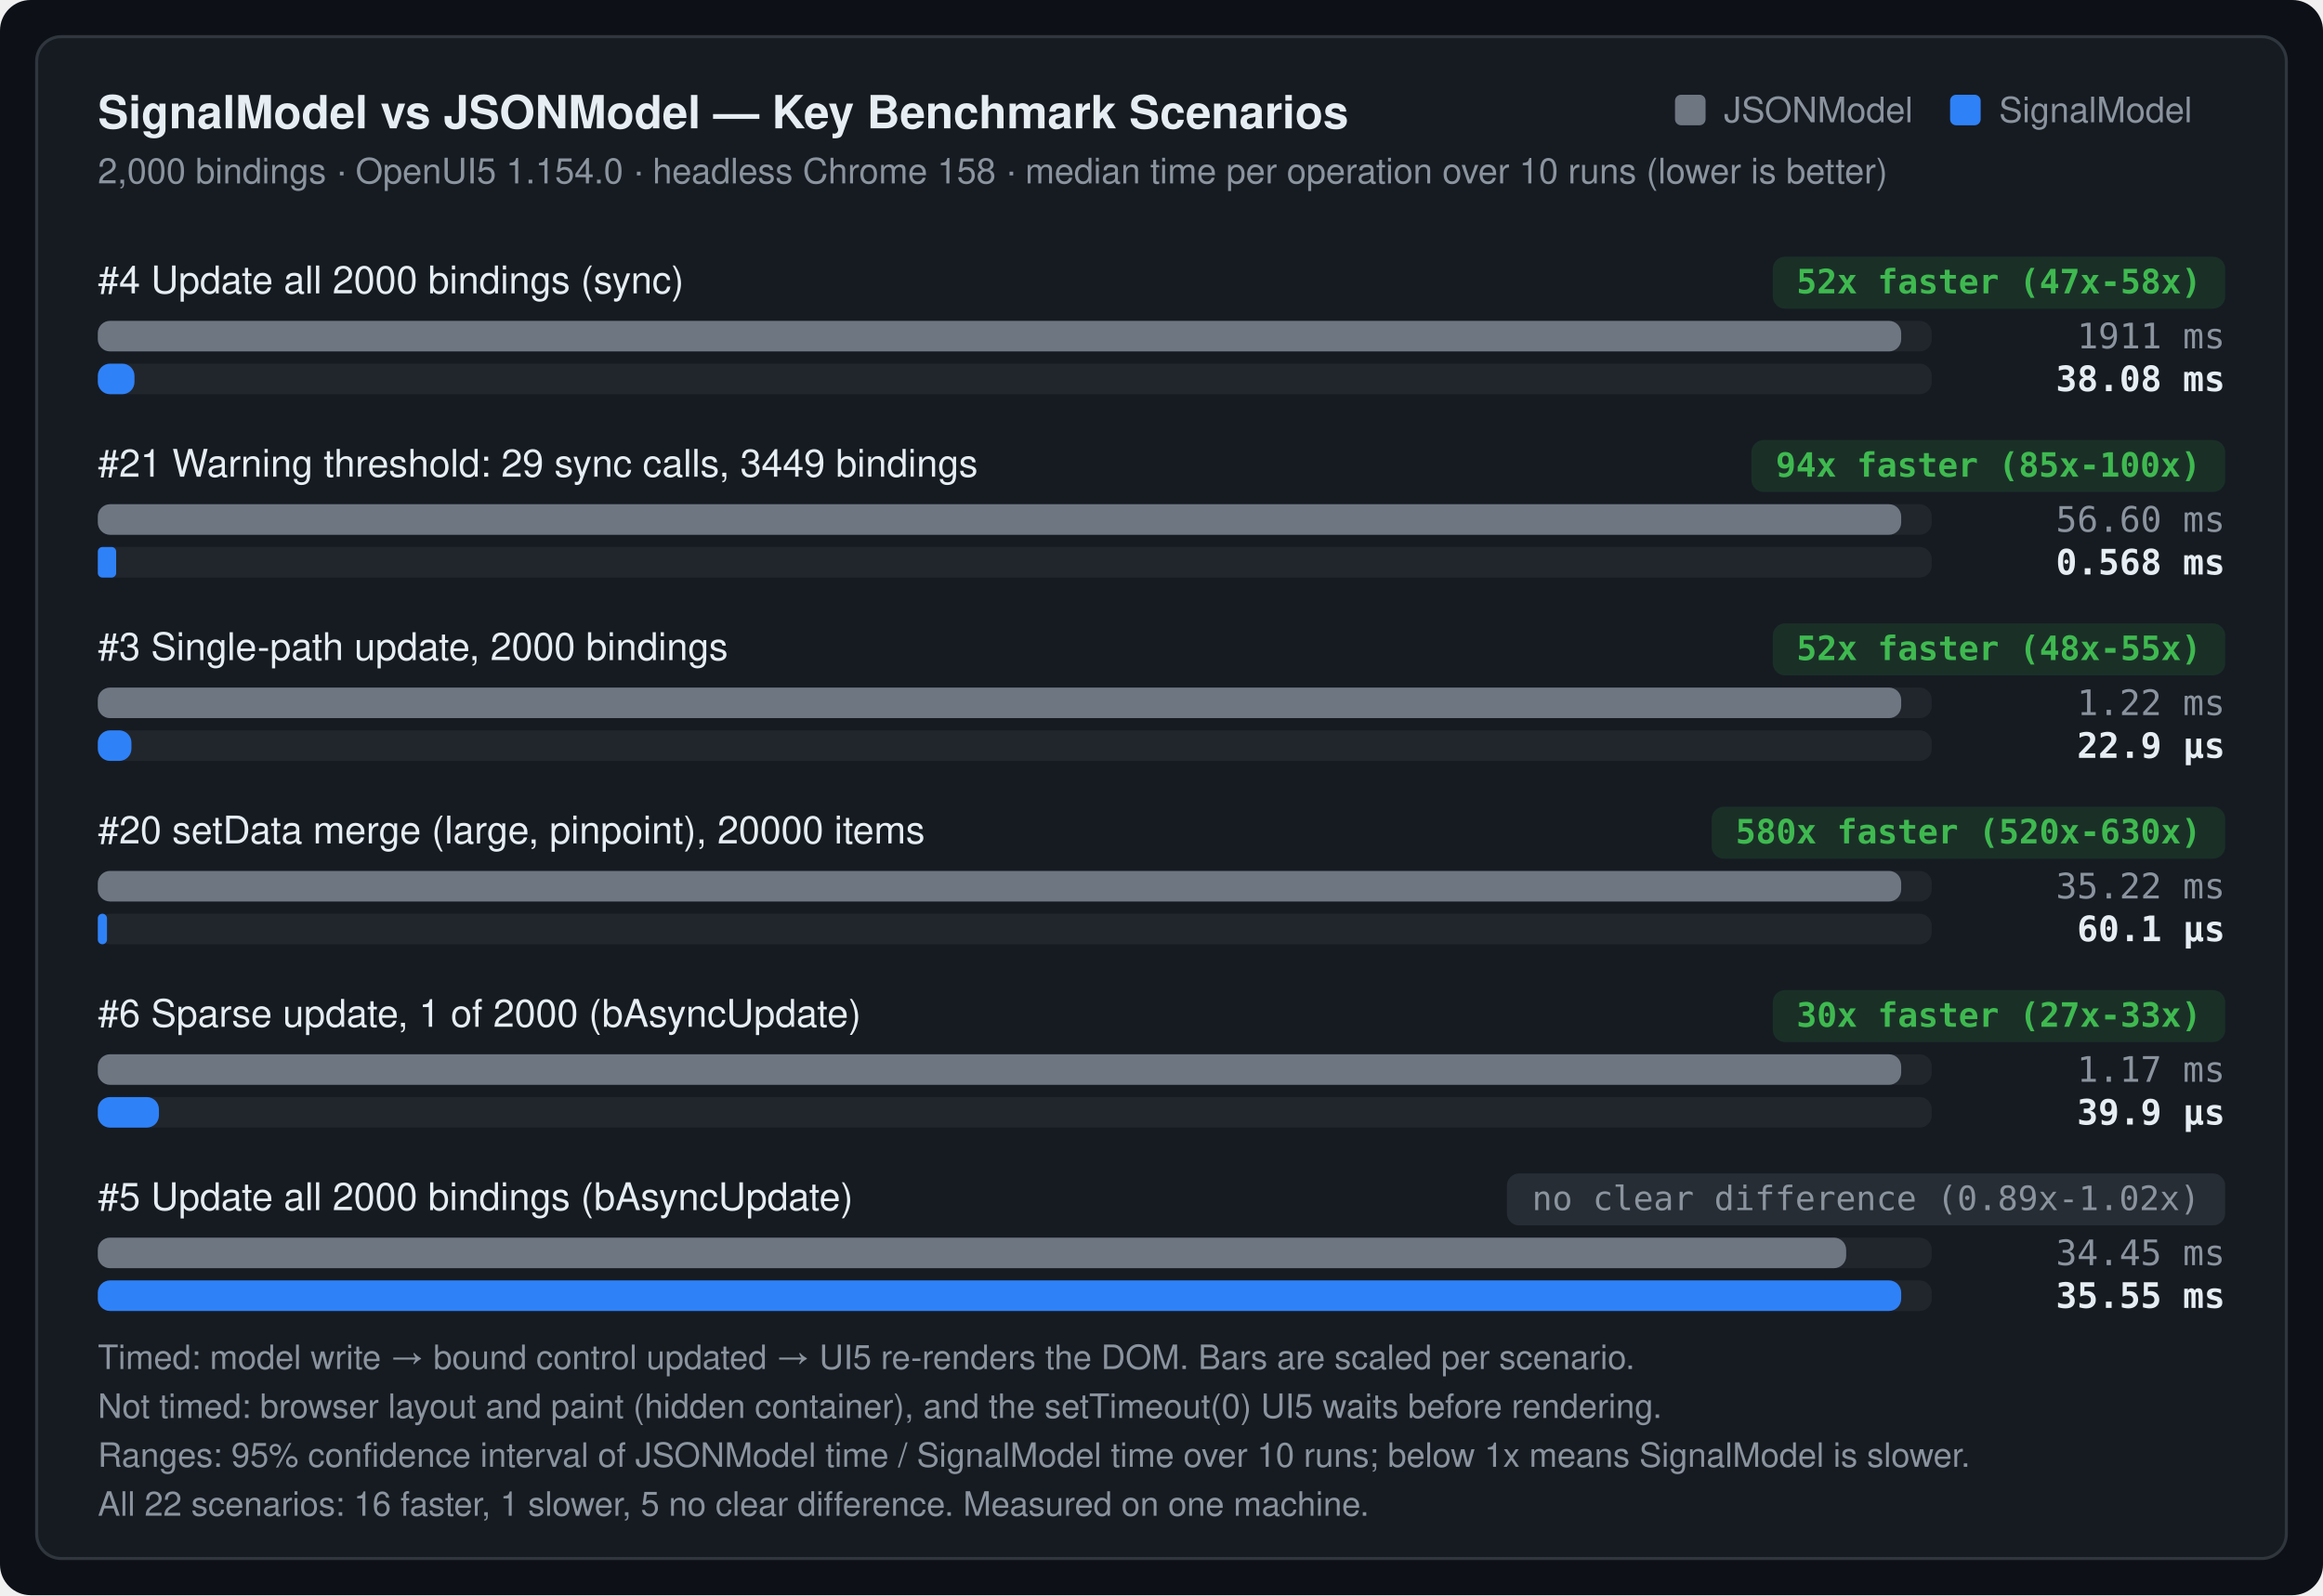
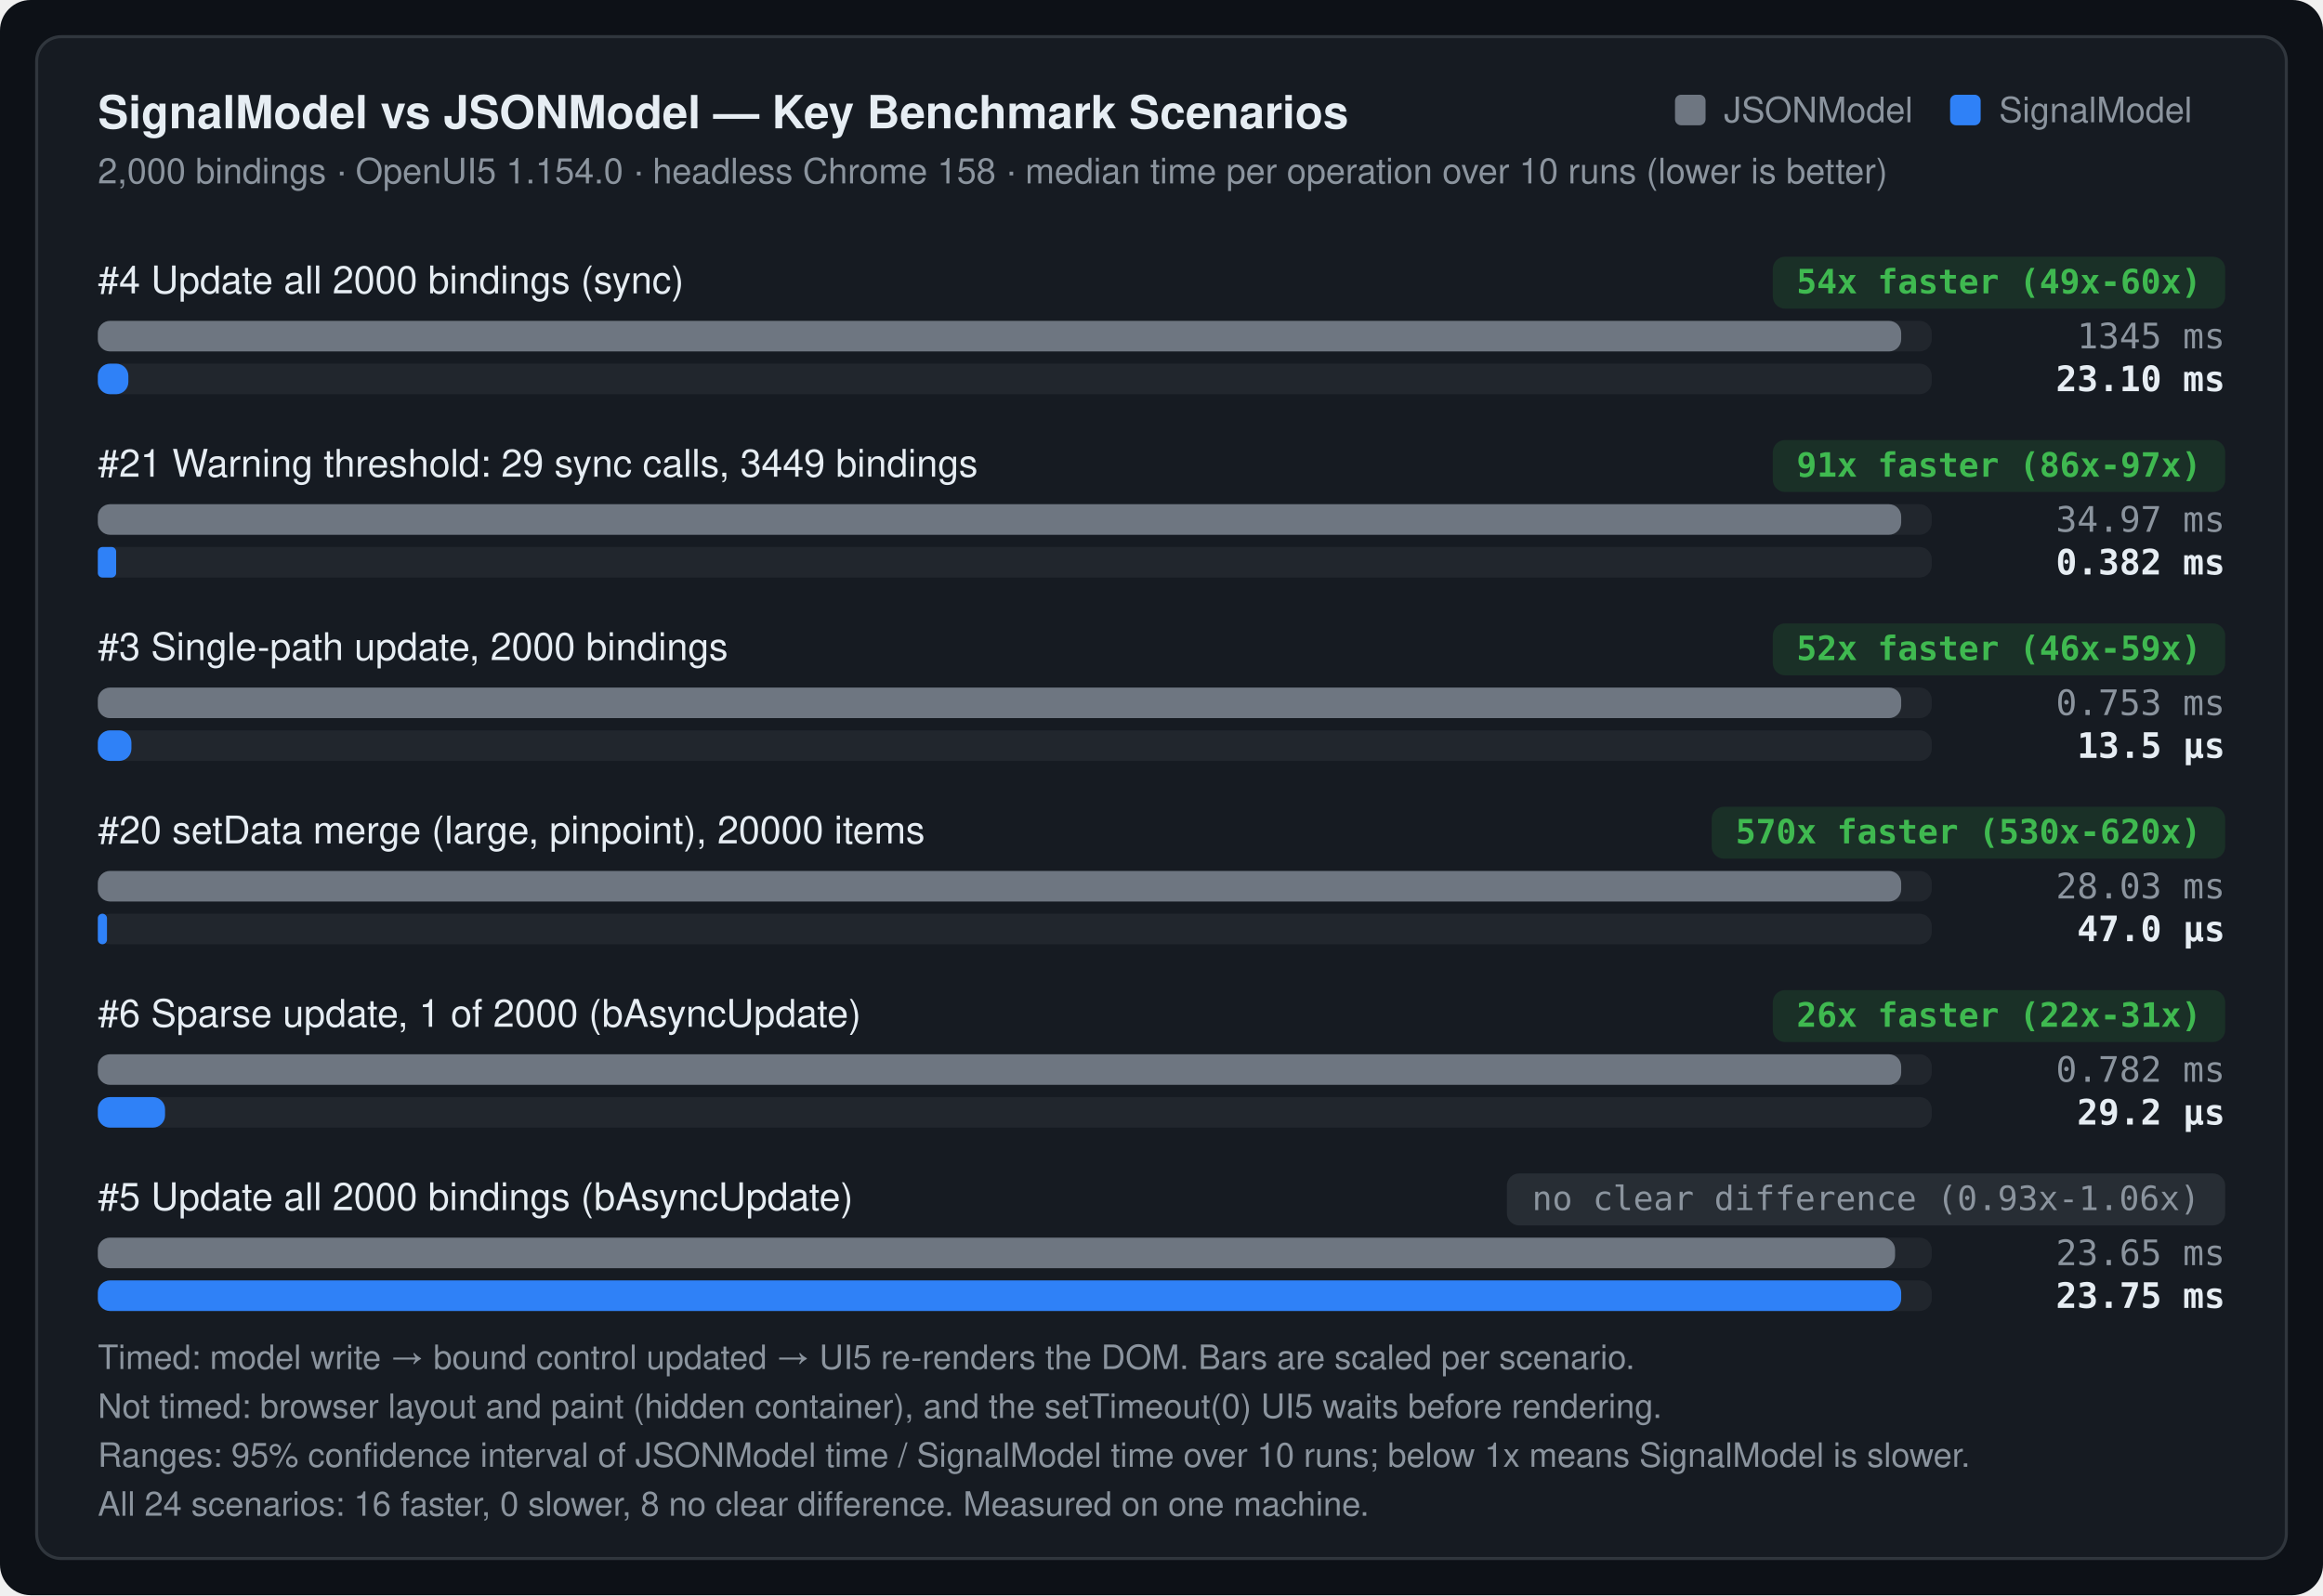
<svg xmlns="http://www.w3.org/2000/svg" viewBox="0 0 760 522" width="760" height="522" role="img" aria-labelledby="title desc">
  <style>
    .bg { fill: #0d1117; }
    .card { fill: #161b22; stroke: #30363d; stroke-width: 1; }
    .track { fill: #21262d; }
    .title { font: 600 15px -apple-system, BlinkMacSystemFont, "Segoe UI", Helvetica, Arial, sans-serif; fill: #e6edf3; }
    .sub { font: 400 11.5px -apple-system, BlinkMacSystemFont, "Segoe UI", Helvetica, Arial, sans-serif; fill: #8b949e; }
    .label { font: 500 12.5px -apple-system, BlinkMacSystemFont, "Segoe UI", Helvetica, Arial, sans-serif; fill: #e6edf3; }
    .val { font: 400 11.5px ui-monospace, SFMono-Regular, Menlo, Consolas, monospace; fill: #8b949e; }
    .val-sig { font: 600 11.5px ui-monospace, SFMono-Regular, Menlo, Consolas, monospace; fill: #e6edf3; }
    .badge-bg { fill: rgba(46, 160, 67, 0.16); }
    .badge-txt { font: 600 11px ui-monospace, SFMono-Regular, Menlo, Consolas, monospace; fill: #3fb950; }
    .badge-eq-bg { fill: rgba(139, 148, 158, 0.15); }
    .badge-eq-txt { font: 500 11px ui-monospace, SFMono-Regular, Menlo, Consolas, monospace; fill: #8b949e; }
    .bar-json { fill: #6e7681; }
    .bar-sig { fill: #2f81f7; }
    .foot { font: 400 11px -apple-system, BlinkMacSystemFont, "Segoe UI", Helvetica, Arial, sans-serif; fill: #8b949e; }
    @media (prefers-color-scheme: light) {
      .bg { fill: #ffffff; }
      .card { fill: #f6f8fa; stroke: #d0d7de; }
      .track { fill: #eaeef2; }
      .title { fill: #1f2328; }
      .sub { fill: #656d76; }
      .label { fill: #1f2328; }
      .val { fill: #656d76; }
      .val-sig { fill: #1f2328; }
      .badge-bg { fill: rgba(26, 127, 55, 0.12); }
      .badge-txt { fill: #1a7f37; }
      .badge-eq-bg { fill: rgba(101, 109, 118, 0.12); }
      .badge-eq-txt { fill: #656d76; }
      .bar-json { fill: #8c959f; }
      .bar-sig { fill: #0969da; }
      .foot { fill: #656d76; }
    }
  </style>
  <rect class="bg" width="760" height="522" rx="10" />
  <rect class="card" x="12" y="12" width="736" height="498" rx="8" />
  <text class="title" x="32" y="42">SignalModel vs JSONModel — Key Benchmark Scenarios</text>
  <text class="sub" x="32" y="60">2,000 bindings · OpenUI5 1.154.0 · headless Chrome 158 · median time per operation over 10 runs (lower is better)</text>
  <rect class="bar-json" x="548" y="31" width="10" height="10" rx="2" />
  <text class="sub" x="564" y="40">JSONModel</text>
  <rect class="bar-sig" x="638" y="31" width="10" height="10" rx="2" />
  <text class="sub" x="654" y="40">SignalModel</text>
  <g transform="translate(32, 84)">
    <text class="label" x="0" y="12">#4 Update all 2000 bindings (sync)</text>
    <rect class="badge-bg" x="548" y="0" width="148" height="17" rx="4" />
-     <text class="badge-txt" x="622" y="12" text-anchor="middle">52x faster (47x-58x)</text>
+     <text class="badge-txt" x="622" y="12" text-anchor="middle">54x faster (49x-60x)</text>
    <rect class="track" x="0" y="21" width="600" height="10" rx="4" />
    <rect class="bar-json" x="0" y="21" width="590" height="10" rx="4" />
-     <text class="val" x="696" y="30" text-anchor="end">1911 ms</text>
+     <text class="val" x="696" y="30" text-anchor="end">1345 ms</text>
    <rect class="track" x="0" y="35" width="600" height="10" rx="4" />
-     <rect class="bar-sig" x="0" y="35" width="12" height="10" rx="4" />
-     <text class="val-sig" x="696" y="44" text-anchor="end">38.08 ms</text>
+     <rect class="bar-sig" x="0" y="35" width="10" height="10" rx="4" />
+     <text class="val-sig" x="696" y="44" text-anchor="end">23.10 ms</text>
  </g>
  <g transform="translate(32, 144)">
    <text class="label" x="0" y="12">#21 Warning threshold: 29 sync calls, 3449 bindings</text>
-     <rect class="badge-bg" x="541" y="0" width="155" height="17" rx="4" />
-     <text class="badge-txt" x="618.5" y="12" text-anchor="middle">94x faster (85x-100x)</text>
+     <rect class="badge-bg" x="548" y="0" width="148" height="17" rx="4" />
+     <text class="badge-txt" x="622" y="12" text-anchor="middle">91x faster (86x-97x)</text>
    <rect class="track" x="0" y="21" width="600" height="10" rx="4" />
    <rect class="bar-json" x="0" y="21" width="590" height="10" rx="4" />
-     <text class="val" x="696" y="30" text-anchor="end">56.60 ms</text>
+     <text class="val" x="696" y="30" text-anchor="end">34.97 ms</text>
    <rect class="track" x="0" y="35" width="600" height="10" rx="4" />
    <rect class="bar-sig" x="0" y="35" width="6" height="10" rx="1.5" />
-     <text class="val-sig" x="696" y="44" text-anchor="end">0.568 ms</text>
+     <text class="val-sig" x="696" y="44" text-anchor="end">0.382 ms</text>
  </g>
  <g transform="translate(32, 204)">
    <text class="label" x="0" y="12">#3 Single-path update, 2000 bindings</text>
    <rect class="badge-bg" x="548" y="0" width="148" height="17" rx="4" />
-     <text class="badge-txt" x="622" y="12" text-anchor="middle">52x faster (48x-55x)</text>
+     <text class="badge-txt" x="622" y="12" text-anchor="middle">52x faster (46x-59x)</text>
    <rect class="track" x="0" y="21" width="600" height="10" rx="4" />
    <rect class="bar-json" x="0" y="21" width="590" height="10" rx="4" />
-     <text class="val" x="696" y="30" text-anchor="end">1.22 ms</text>
+     <text class="val" x="696" y="30" text-anchor="end">0.753 ms</text>
    <rect class="track" x="0" y="35" width="600" height="10" rx="4" />
    <rect class="bar-sig" x="0" y="35" width="11" height="10" rx="4" />
-     <text class="val-sig" x="696" y="44" text-anchor="end">22.9 µs</text>
+     <text class="val-sig" x="696" y="44" text-anchor="end">13.5 µs</text>
  </g>
  <g transform="translate(32, 264)">
    <text class="label" x="0" y="12">#20 setData merge (large, pinpoint), 20000 items</text>
    <rect class="badge-bg" x="528" y="0" width="168" height="17" rx="4" />
-     <text class="badge-txt" x="612" y="12" text-anchor="middle">580x faster (520x-630x)</text>
+     <text class="badge-txt" x="612" y="12" text-anchor="middle">570x faster (530x-620x)</text>
    <rect class="track" x="0" y="21" width="600" height="10" rx="4" />
    <rect class="bar-json" x="0" y="21" width="590" height="10" rx="4" />
-     <text class="val" x="696" y="30" text-anchor="end">35.22 ms</text>
+     <text class="val" x="696" y="30" text-anchor="end">28.03 ms</text>
    <rect class="track" x="0" y="35" width="600" height="10" rx="4" />
    <rect class="bar-sig" x="0" y="35" width="3" height="10" rx="1.5" />
-     <text class="val-sig" x="696" y="44" text-anchor="end">60.1 µs</text>
+     <text class="val-sig" x="696" y="44" text-anchor="end">47.0 µs</text>
  </g>
  <g transform="translate(32, 324)">
    <text class="label" x="0" y="12">#6 Sparse update, 1 of 2000 (bAsyncUpdate)</text>
    <rect class="badge-bg" x="548" y="0" width="148" height="17" rx="4" />
-     <text class="badge-txt" x="622" y="12" text-anchor="middle">30x faster (27x-33x)</text>
+     <text class="badge-txt" x="622" y="12" text-anchor="middle">26x faster (22x-31x)</text>
    <rect class="track" x="0" y="21" width="600" height="10" rx="4" />
    <rect class="bar-json" x="0" y="21" width="590" height="10" rx="4" />
-     <text class="val" x="696" y="30" text-anchor="end">1.17 ms</text>
+     <text class="val" x="696" y="30" text-anchor="end">0.782 ms</text>
    <rect class="track" x="0" y="35" width="600" height="10" rx="4" />
-     <rect class="bar-sig" x="0" y="35" width="20" height="10" rx="4" />
-     <text class="val-sig" x="696" y="44" text-anchor="end">39.9 µs</text>
+     <rect class="bar-sig" x="0" y="35" width="22" height="10" rx="4" />
+     <text class="val-sig" x="696" y="44" text-anchor="end">29.2 µs</text>
  </g>
  <g transform="translate(32, 384)">
    <text class="label" x="0" y="12">#5 Update all 2000 bindings (bAsyncUpdate)</text>
    <rect class="badge-eq-bg" x="461" y="0" width="235" height="17" rx="4" />
-     <text class="badge-eq-txt" x="578.5" y="12" text-anchor="middle">no clear difference (0.89x-1.02x)</text>
+     <text class="badge-eq-txt" x="578.5" y="12" text-anchor="middle">no clear difference (0.93x-1.06x)</text>
    <rect class="track" x="0" y="21" width="600" height="10" rx="4" />
-     <rect class="bar-json" x="0" y="21" width="572" height="10" rx="4" />
-     <text class="val" x="696" y="30" text-anchor="end">34.45 ms</text>
+     <rect class="bar-json" x="0" y="21" width="588" height="10" rx="4" />
+     <text class="val" x="696" y="30" text-anchor="end">23.65 ms</text>
    <rect class="track" x="0" y="35" width="600" height="10" rx="4" />
    <rect class="bar-sig" x="0" y="35" width="590" height="10" rx="4" />
-     <text class="val-sig" x="696" y="44" text-anchor="end">35.55 ms</text>
+     <text class="val-sig" x="696" y="44" text-anchor="end">23.75 ms</text>
  </g>
  <text class="foot" x="32" y="448">Timed: model write → bound control updated → UI5 re-renders the DOM. Bars are scaled per scenario.</text>
  <text class="foot" x="32" y="464">Not timed: browser layout and paint (hidden container), and the setTimeout(0) UI5 waits before rendering.</text>
  <text class="foot" x="32" y="480">Ranges: 95% confidence interval of JSONModel time / SignalModel time over 10 runs; below 1x means SignalModel is slower.</text>
-   <text class="foot" x="32" y="496">All 22 scenarios: 16 faster, 1 slower, 5 no clear difference. Measured on one machine.</text>
+   <text class="foot" x="32" y="496">All 24 scenarios: 16 faster, 0 slower, 8 no clear difference. Measured on one machine.</text>
</svg>
